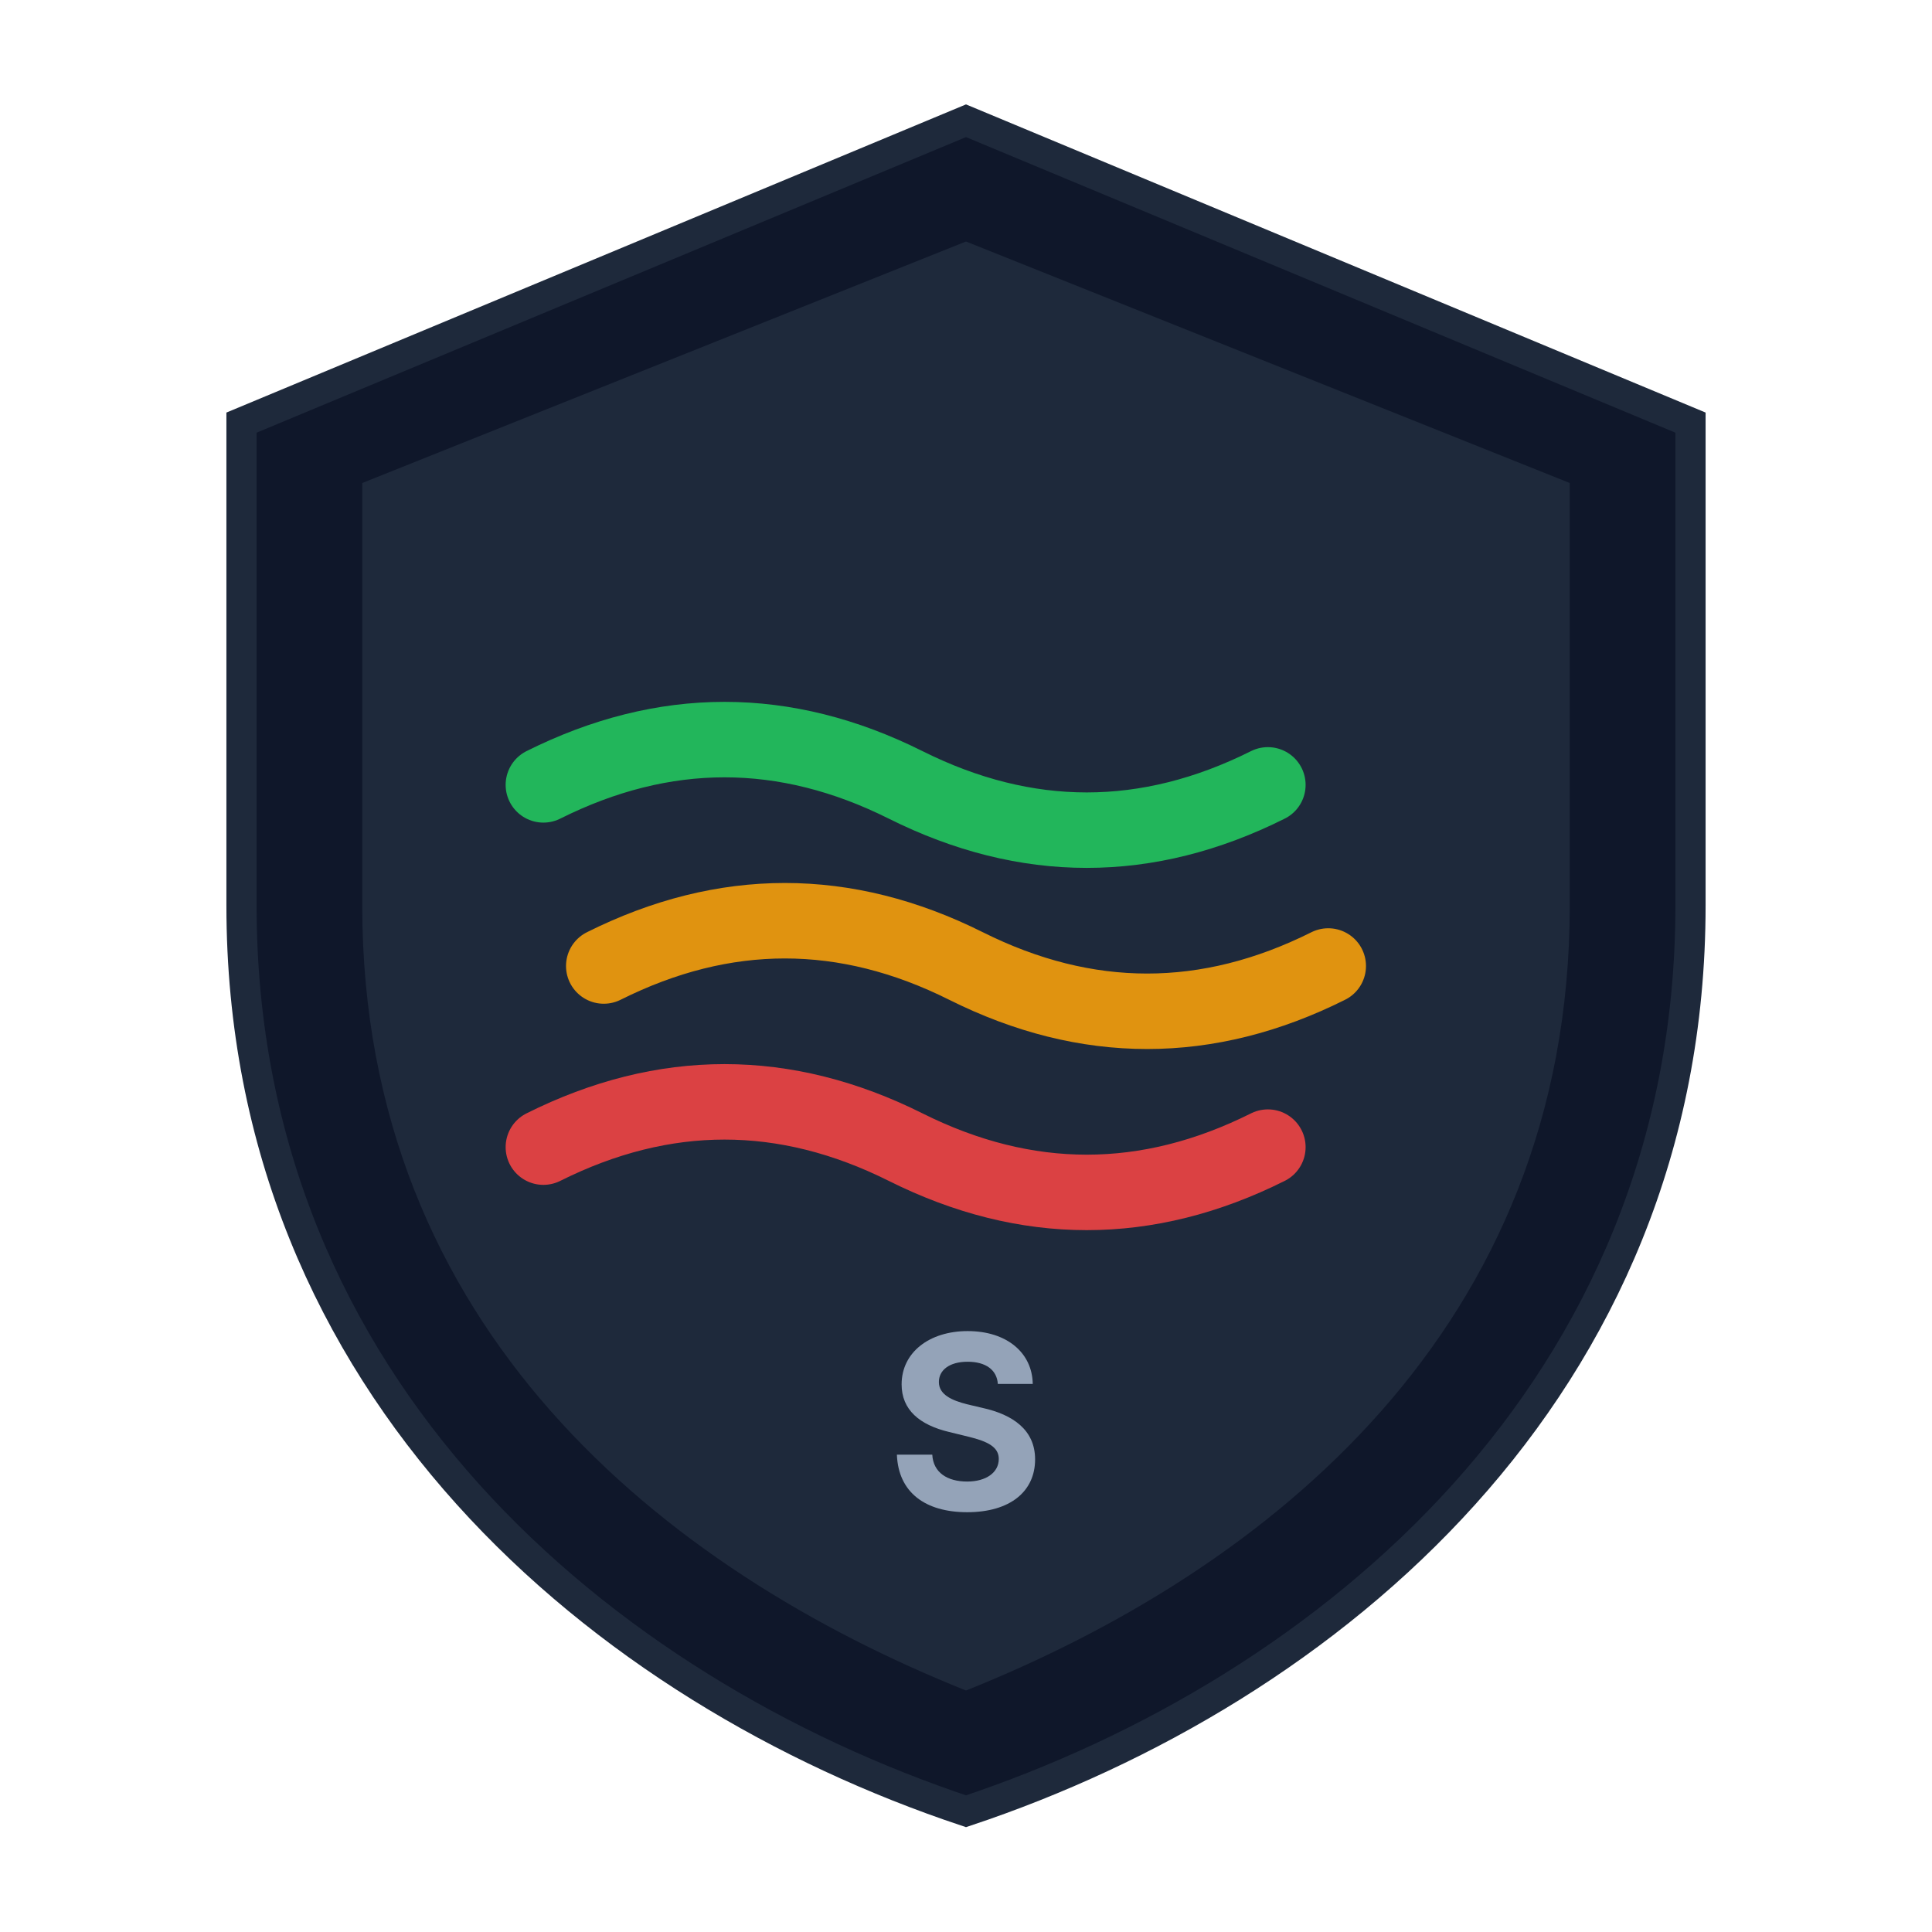
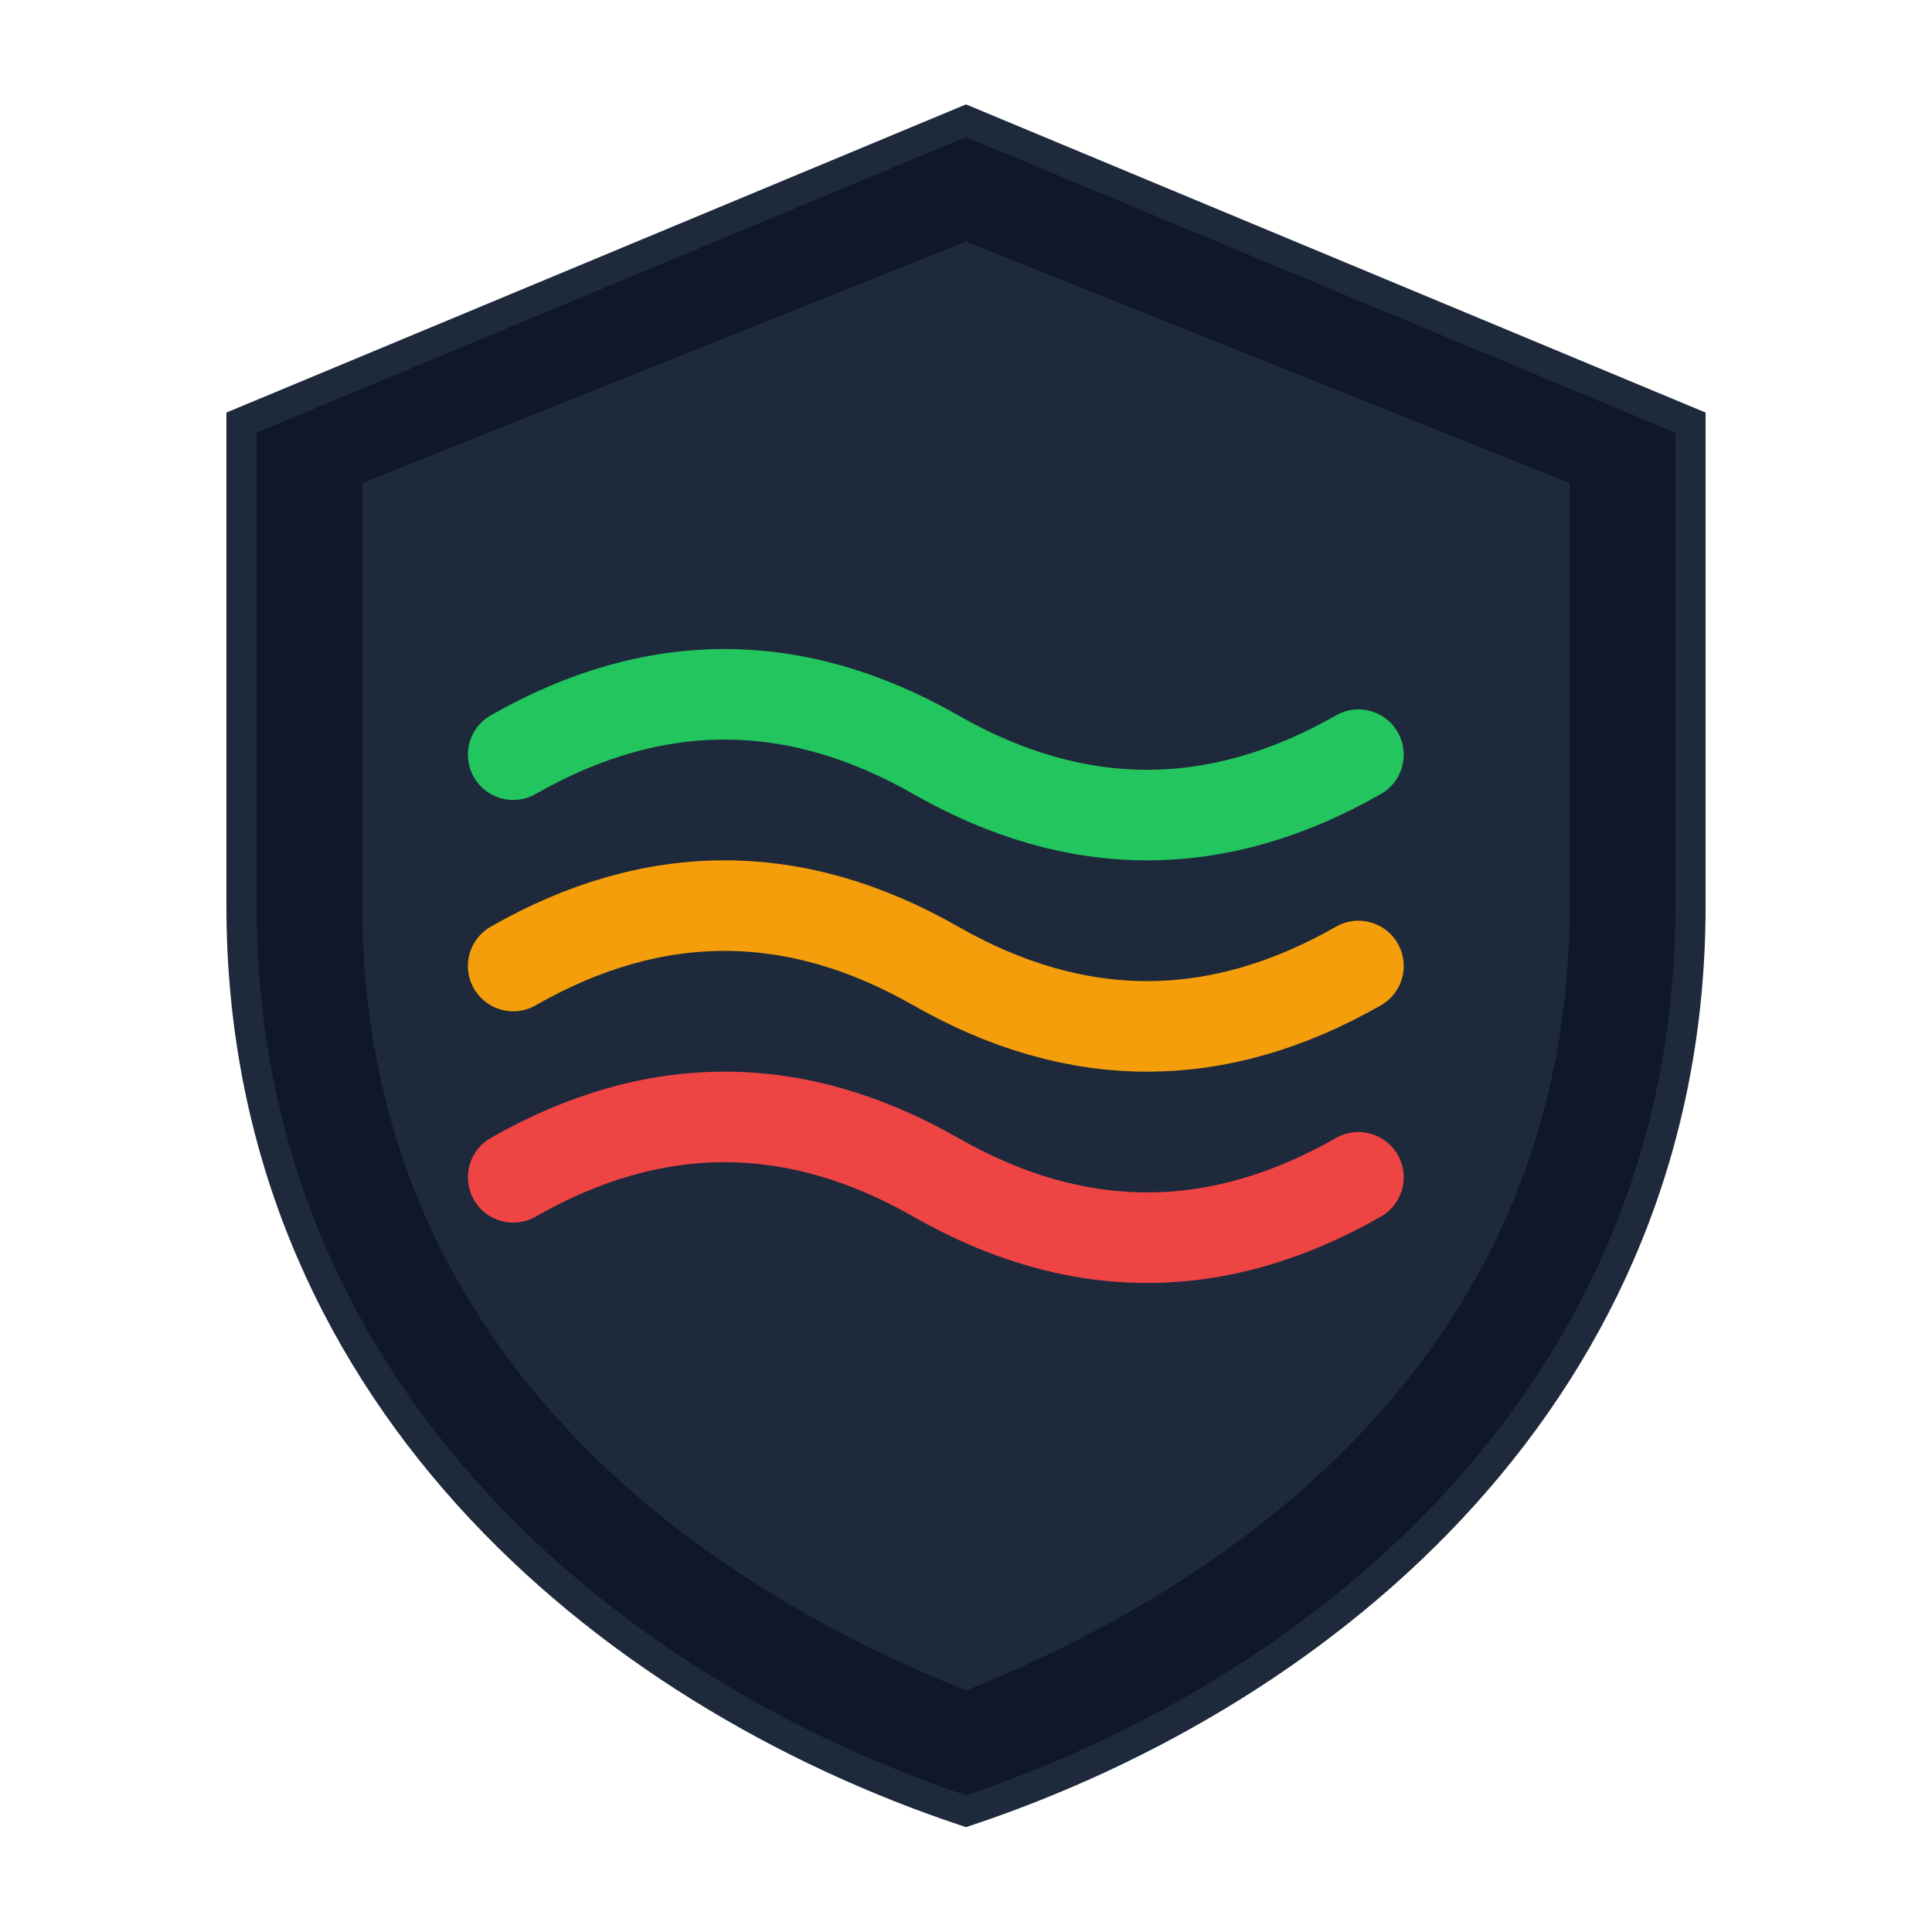
<svg xmlns="http://www.w3.org/2000/svg" viewBox="0 0 64 64" fill="none">
  <path d="M32 4 L56 14 V30 C56 46 44 56 32 60 C20 56 8 46 8 30 V14 Z" fill="#0f172a" stroke="#1e293b" stroke-width="1" />
  <path d="M32 8 L52 16 V30 C52 44 42 52 32 56 C22 52 12 44 12 30 V16 Z" fill="#1e293b" />
-   <path d="M18 26 Q24 23 30 26 Q36 29 42 26" stroke="#22c55e" stroke-width="2.5" stroke-linecap="round" fill="none" opacity="0.9" />
-   <path d="M20 32 Q26 29 32 32 Q38 35 44 32" stroke="#f59e0b" stroke-width="2.5" stroke-linecap="round" fill="none" opacity="0.9" />
-   <path d="M18 38 Q24 35 30 38 Q36 41 42 38" stroke="#ef4444" stroke-width="2.5" stroke-linecap="round" fill="none" opacity="0.9" />
-   <text x="32" y="50" font-family="Inter, system-ui, sans-serif" font-size="8" font-weight="700" fill="#94a3b8" text-anchor="middle">S</text>
+   <path d="M17 25 Q24 21 31 25 Q38 29 45 25" stroke="#22c55e" stroke-width="3" stroke-linecap="round" fill="none" />
+   <path d="M17 32 Q24 28 31 32 Q38 36 45 32" stroke="#f59e0b" stroke-width="3" stroke-linecap="round" fill="none" />
+   <path d="M17 39 Q24 35 31 39 Q38 43 45 39" stroke="#ef4444" stroke-width="3" stroke-linecap="round" fill="none" />
</svg>
